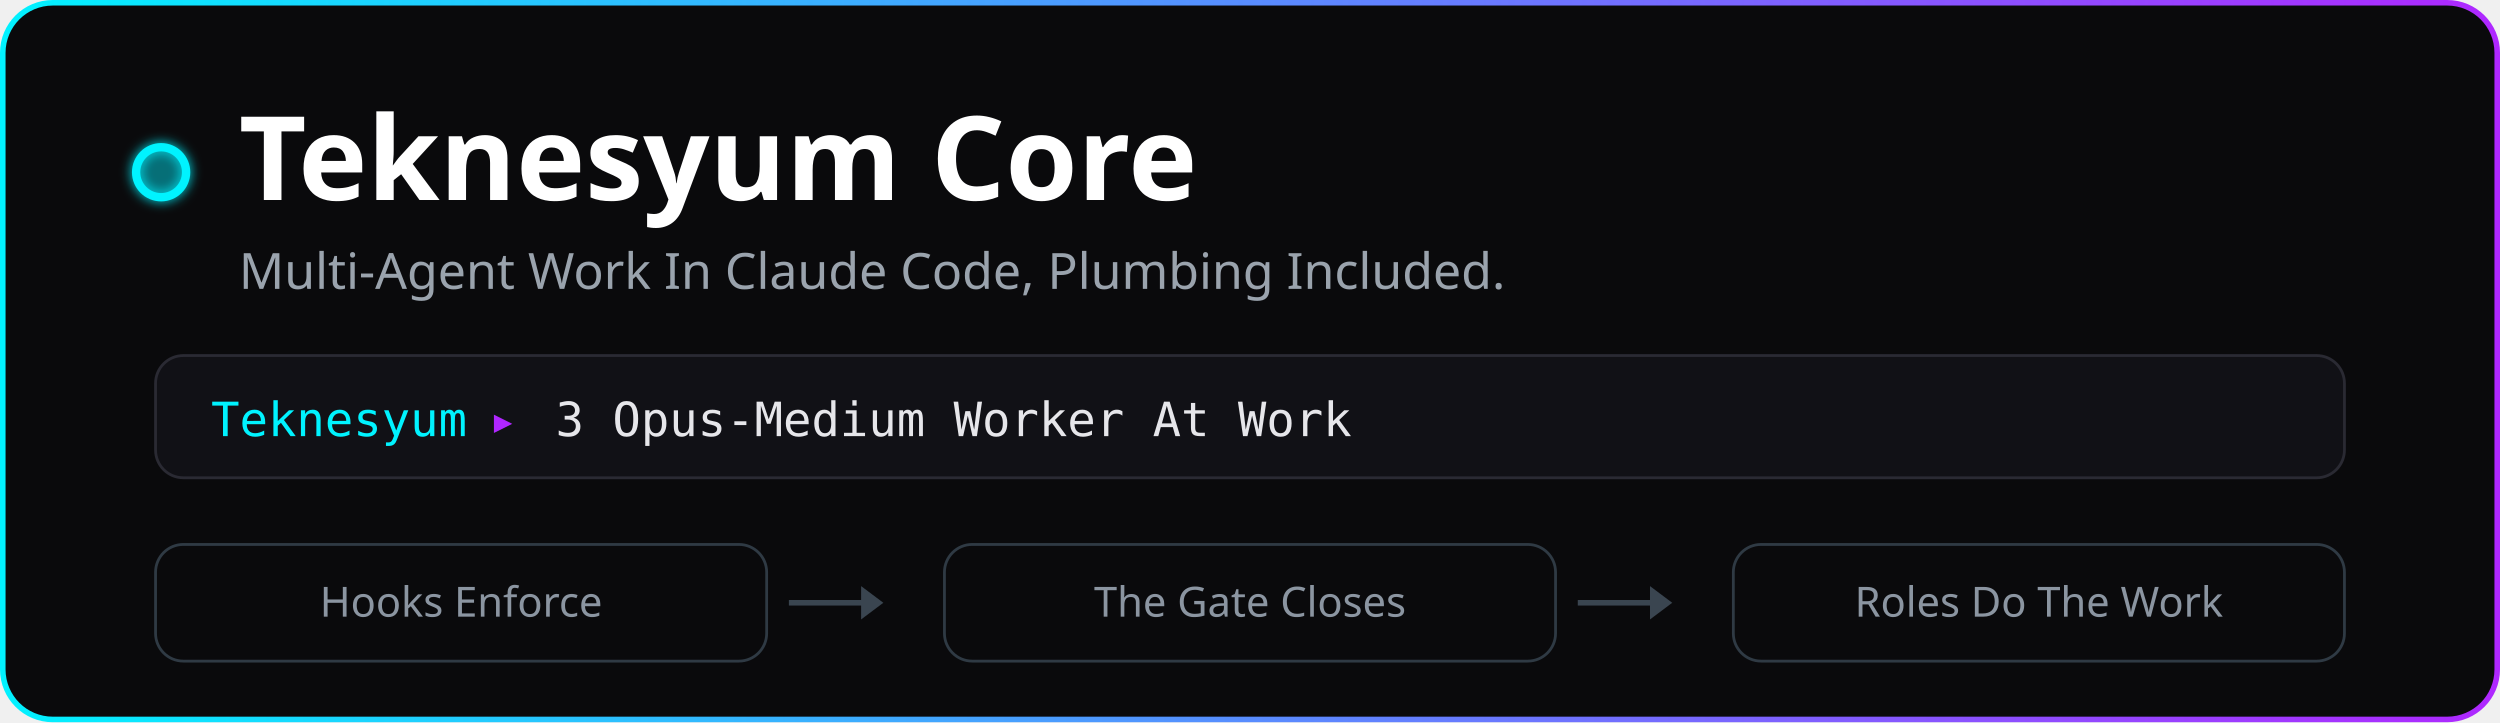
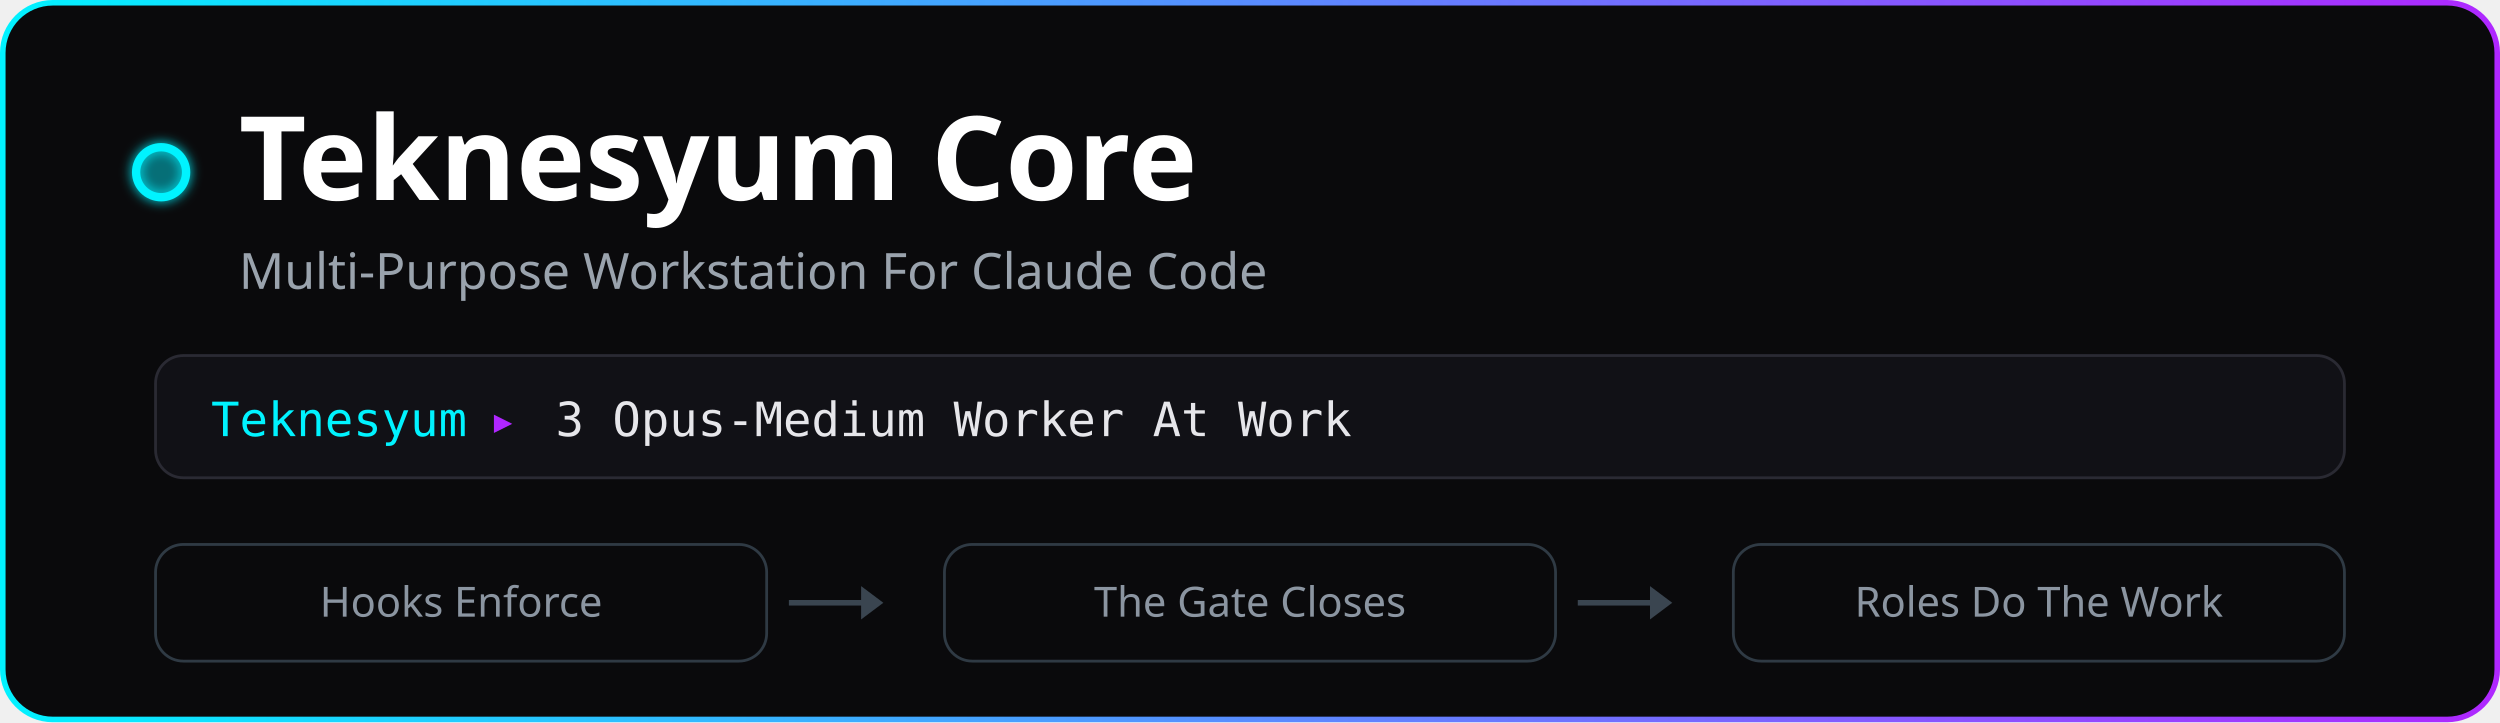
<svg xmlns="http://www.w3.org/2000/svg" viewBox="0 0 900 260" width="900" height="260" role="img" aria-label="Teknesyum Core, a contract gate for multi-agent work in Claude Code. Below the name, the line the plugin prints into the chat: Teknesyum, three Opus-Medium workers at work. Under it, three linked stages: hooks enforce, the gate closes, roles do the work.">
  <defs>
    <linearGradient id="bnen" x1="0" y1="0" x2="1" y2="0">
      <stop offset="0%" stop-color="#00f3ff" />
      <stop offset="100%" stop-color="#b026ff" />
    </linearGradient>
    <filter id="gbnen" x="-50%" y="-50%" width="200%" height="200%">
      <feGaussianBlur stdDeviation="2.2" result="b" />
      <feMerge>
        <feMergeNode in="b" />
        <feMergeNode in="SourceGraphic" />
      </feMerge>
    </filter>
  </defs>
  <rect x="1" y="1" width="898" height="258" rx="18" fill="#0a0a0c" stroke="url(#bnen)" stroke-width="2" />
  <g filter="url(#gbnen)">
    <circle cx="58" cy="62" r="9" fill="#00f3ff" fill-opacity="0.25" stroke="#00f3ff" stroke-width="3" />
  </g>
  <g font-family="Segoe UI, system-ui, sans-serif">
    <text x="86" y="72" fill="#ffffff" font-size="42" font-weight="700">Teknesyum Core</text>
-     <text x="86" y="104" fill="#9aa3ad" font-size="18">Multi-Agent Work In Claude Code, Plumbing Included.</text>
+     <text x="86" y="104" fill="#9aa3ad" font-size="18">Multi-Purpose Workstation For Claude Code</text>
  </g>
  <rect x="56" y="128" width="788" height="44" rx="10" fill="#111116" stroke="#2a2a33" />
  <text x="76" y="157" font-family="Consolas, 'Cascadia Mono', monospace" font-size="17" fill="#00f3ff">Teknesyum</text>
  <text x="176" y="157" font-family="Consolas, 'Cascadia Mono', monospace" font-size="17" fill="#b026ff">▸</text>
  <text x="200" y="157" font-family="Consolas, 'Cascadia Mono', monospace" font-size="17" fill="#e6e6ea">3 Opus-Medium Worker At Work</text>
  <g font-family="Segoe UI, system-ui, sans-serif" font-size="15">
    <rect x="56" y="196" width="220" height="42" rx="10" fill="none" stroke="#2f3a44" />
    <text x="166" y="222" fill="#8b95a1" text-anchor="middle">Hooks Enforce</text>
    <path d="M284 217 h32" stroke="#3a4550" stroke-width="2" />
    <path d="M310 211 l8 6 -8 6 z" fill="#3a4550" />
    <rect x="340" y="196" width="220" height="42" rx="10" fill="none" stroke="#2f3a44" />
    <text x="450" y="222" fill="#8b95a1" text-anchor="middle">The Gate Closes</text>
    <path d="M568 217 h32" stroke="#3a4550" stroke-width="2" />
    <path d="M594 211 l8 6 -8 6 z" fill="#3a4550" />
    <rect x="624" y="196" width="220" height="42" rx="10" fill="none" stroke="#2f3a44" />
    <text x="734" y="222" fill="#8b95a1" text-anchor="middle">Roles Do The Work</text>
  </g>
</svg>
